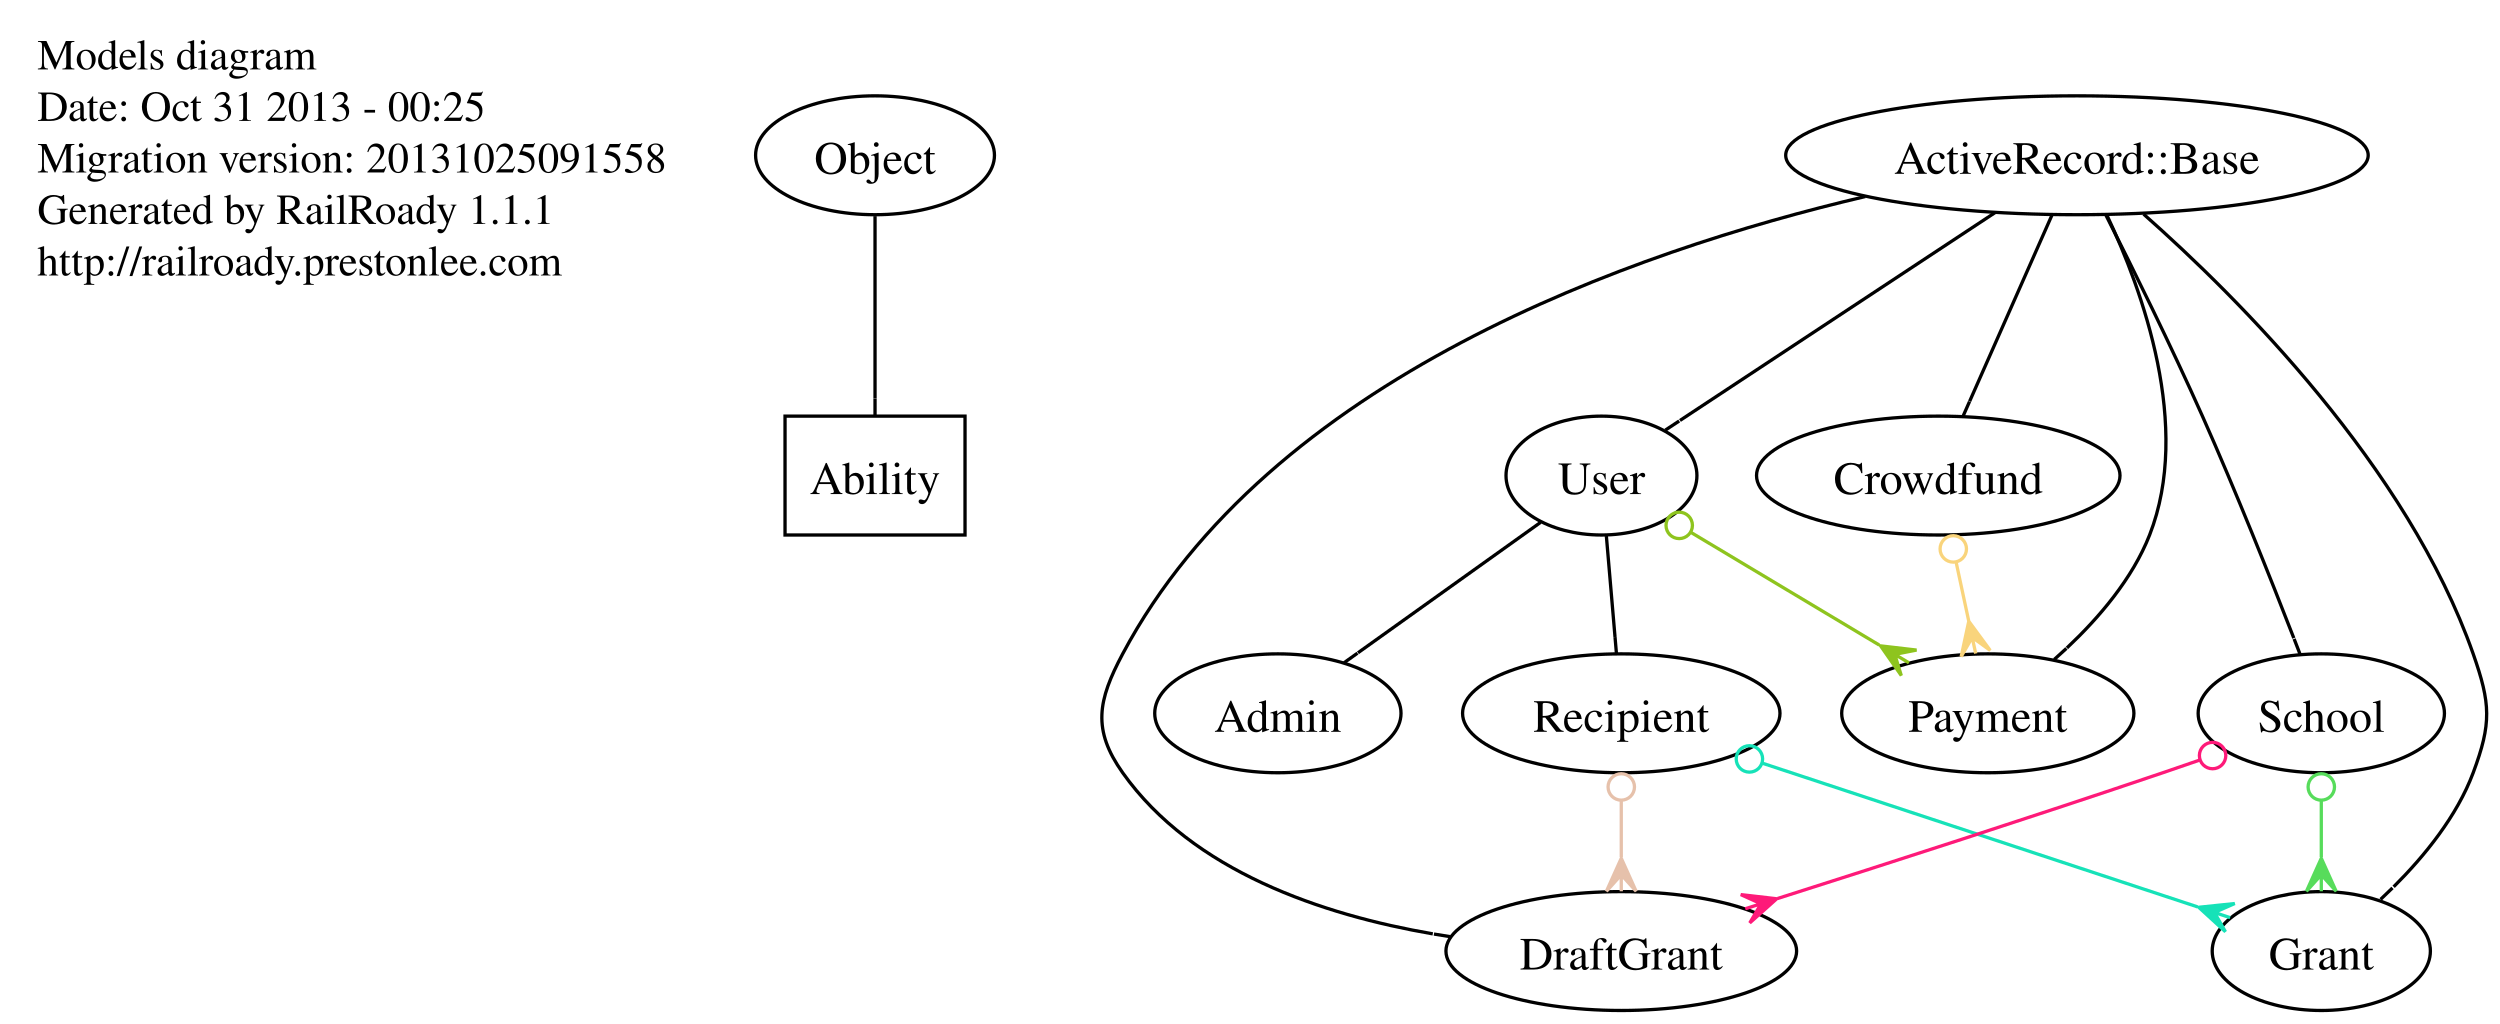
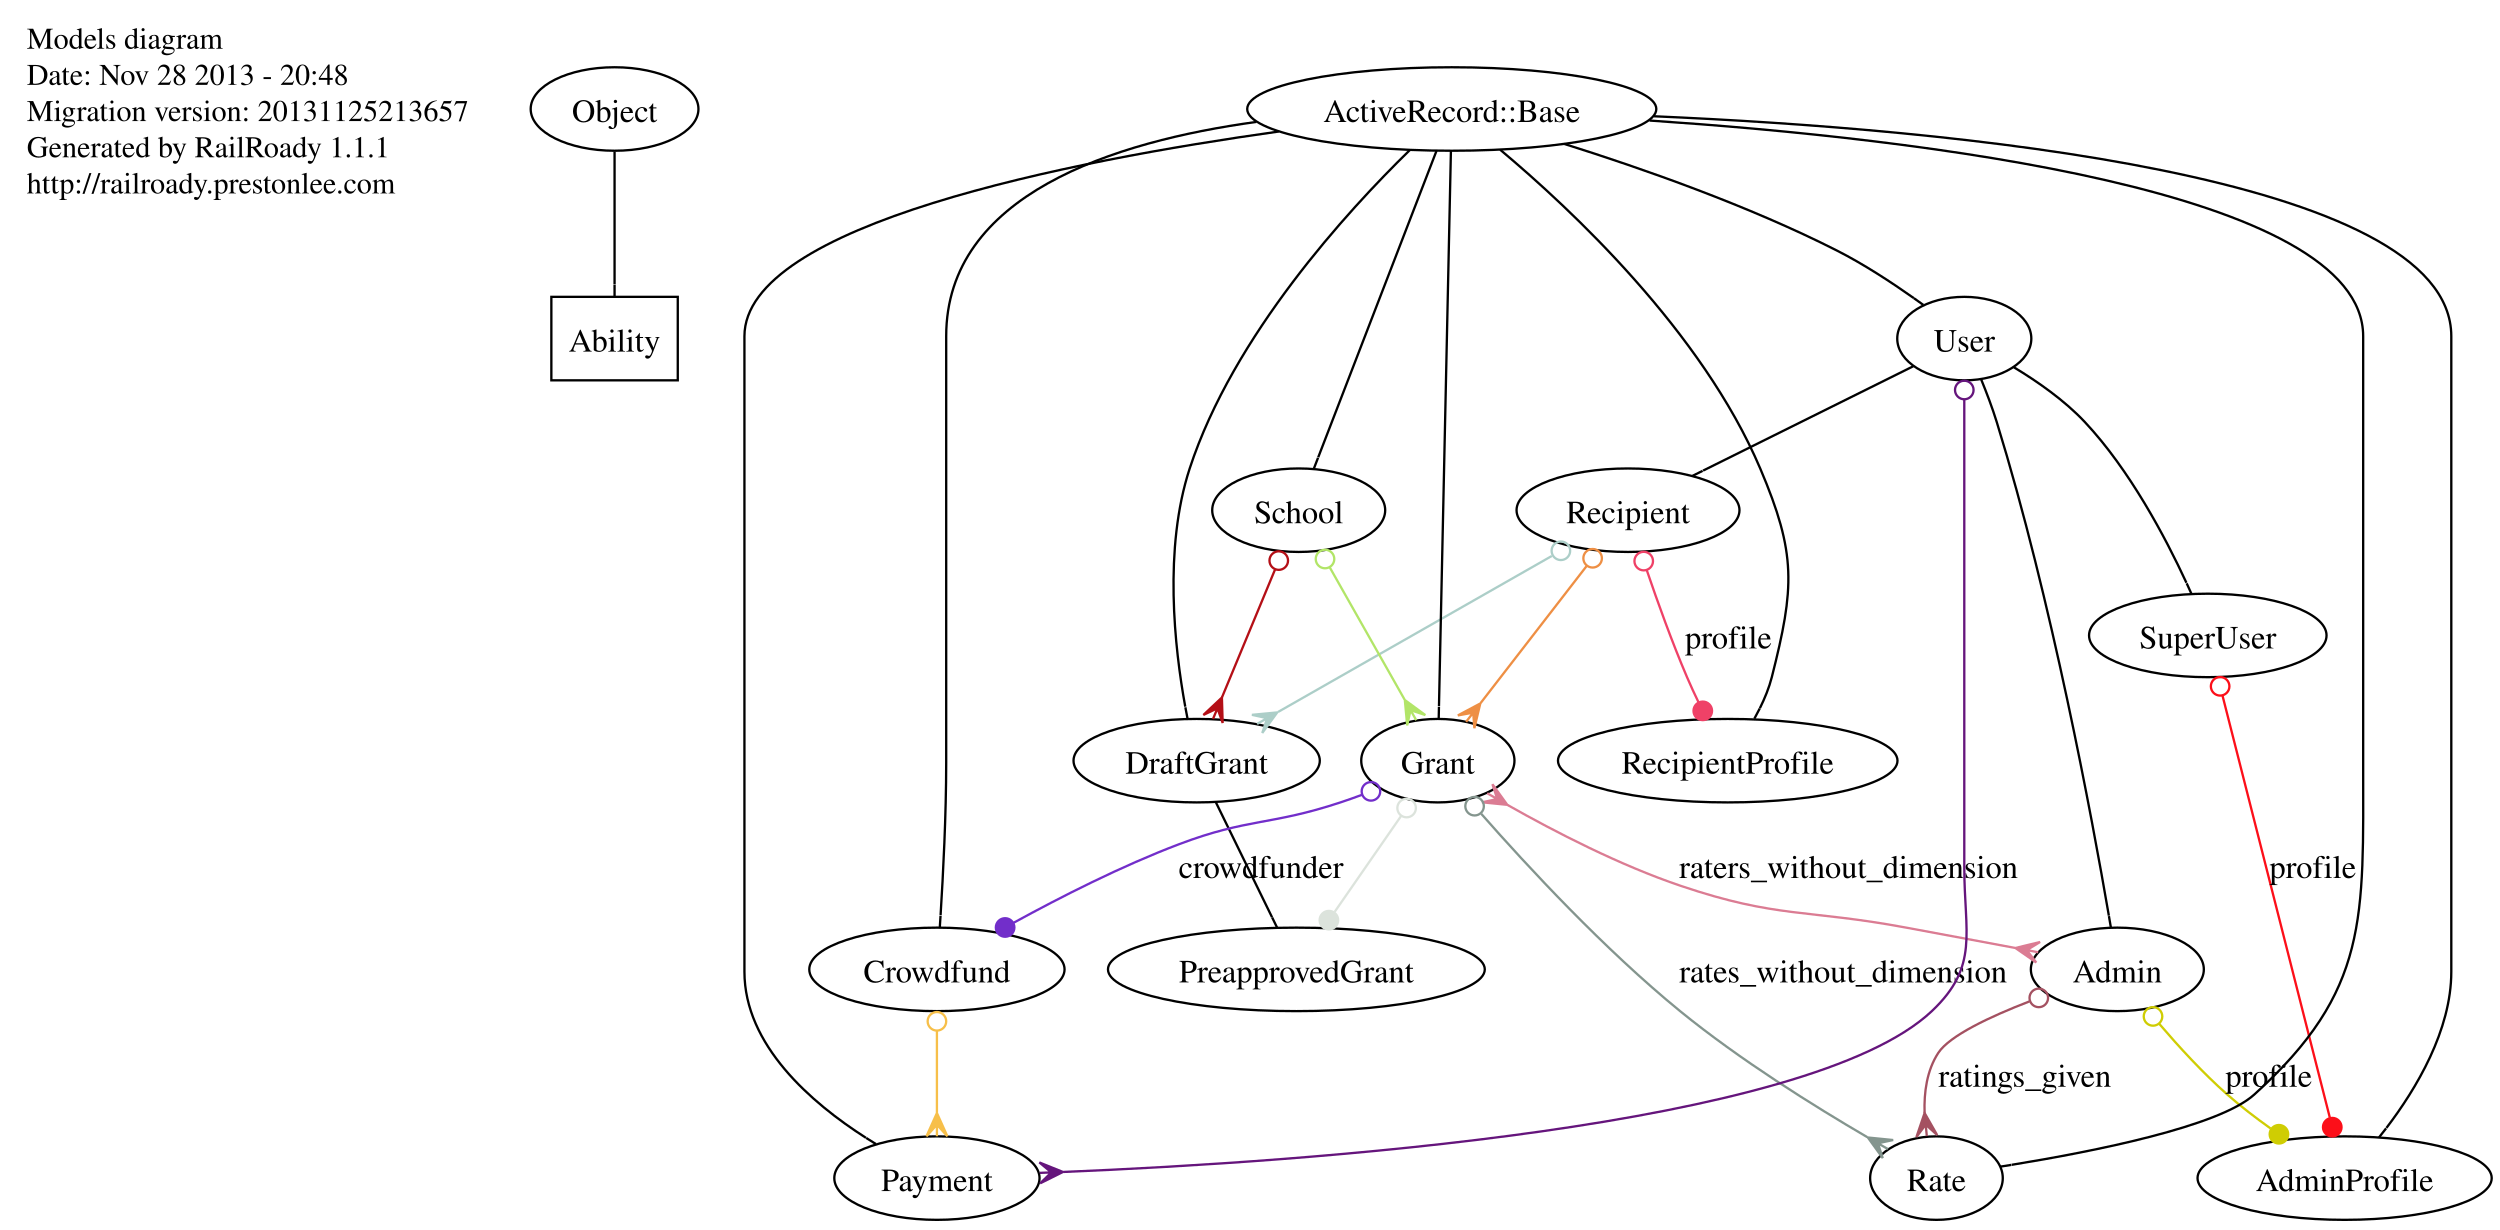
- <svg xmlns="http://www.w3.org/2000/svg" width="757pt" height="310pt" viewBox="0.00 0.00 757.12 310.00">
-   <g id="graph0" class="graph" transform="scale(1 1) rotate(0) translate(4 306)">
-     <polygon fill="white" stroke="white" points="-4,4 -4,-306 753.123,-306 753.123,4 -4,4" />
+ <svg xmlns="http://www.w3.org/2000/svg" width="1078pt" height="530pt" viewBox="0.00 0.00 1078.00 530.00">
+   <g id="graph0" class="graph" transform="scale(1 1) rotate(0) translate(4 526)">
+     <polygon fill="white" stroke="white" points="-4,4 -4,-526 1074,-526 1074,4 -4,4" />
    <g id="node1" class="node">
-       <text text-anchor="start" x="7.312" y="-285" font-family="Times,serif" font-size="13.00">Models diagram</text>
-       <text text-anchor="start" x="7.312" y="-269.4" font-family="Times,serif" font-size="13.00">Date: Oct 31 2013 - 00:25</text>
-       <text text-anchor="start" x="7.312" y="-253.8" font-family="Times,serif" font-size="13.00">Migration version: 20131025091558</text>
-       <text text-anchor="start" x="7.312" y="-238.2" font-family="Times,serif" font-size="13.00">Generated by RailRoady 1.1.1</text>
-       <text text-anchor="start" x="7.312" y="-222.6" font-family="Times,serif" font-size="13.00">http://railroady.prestonlee.com</text>
+       <text text-anchor="start" x="7.55" y="-505" font-family="Times,serif" font-size="13.00">Models diagram</text>
+       <text text-anchor="start" x="7.55" y="-489.4" font-family="Times,serif" font-size="13.00">Date: Nov 28 2013 - 20:48</text>
+       <text text-anchor="start" x="7.55" y="-473.8" font-family="Times,serif" font-size="13.00">Migration version: 20131125213657</text>
+       <text text-anchor="start" x="7.55" y="-458.2" font-family="Times,serif" font-size="13.00">Generated by RailRoady 1.1.1</text>
+       <text text-anchor="start" x="7.55" y="-442.6" font-family="Times,serif" font-size="13.00">http://railroady.prestonlee.com</text>
    </g>
    <g id="node2" class="node">
-       <polygon fill="none" stroke="black" points="288.255,-180 233.745,-180 233.745,-144 288.255,-144 288.255,-180" />
-       <text text-anchor="middle" x="261" y="-156.4" font-family="Times,serif" font-size="14.00">Ability</text>
+       <polygon fill="none" stroke="black" points="288.255,-398 233.745,-398 233.745,-362 288.255,-362 288.255,-398" />
+       <text text-anchor="middle" x="261" y="-374.4" font-family="Times,serif" font-size="14.00">Ability</text>
    </g>
    <g id="node3" class="node">
-       <ellipse fill="none" stroke="black" cx="383" cy="-90" rx="37.295" ry="18" />
-       <text text-anchor="middle" x="383" y="-84.4" font-family="Times,serif" font-size="14.00">Admin</text>
+       <ellipse fill="none" stroke="black" cx="909" cy="-108" rx="37.295" ry="18" />
+       <text text-anchor="middle" x="909" y="-102.4" font-family="Times,serif" font-size="14.00">Admin</text>
    </g>
    <g id="node4" class="node">
-       <ellipse fill="none" stroke="black" cx="583" cy="-162" rx="55.038" ry="18" />
-       <text text-anchor="middle" x="583" y="-156.4" font-family="Times,serif" font-size="14.00">Crowdfund</text>
+       <ellipse fill="none" stroke="black" cx="1007" cy="-18" rx="63.425" ry="18" />
+       <text text-anchor="middle" x="1007" y="-12.4" font-family="Times,serif" font-size="14.00">AdminProfile</text>
+     </g>
+     <g id="edge3" class="edge">
+       <path fill="none" stroke="#cfcd03" d="M927.035,-84.561C935.476,-74.684 945.966,-63.251 956.448,-54 962.208,-48.916 968.725,-43.925 975.117,-39.376" />
+       <ellipse fill="none" stroke="#cfcd03" cx="924.378" cy="-87.725" rx="4" ry="4" />
+       <ellipse fill="#cfcd03" stroke="#cfcd03" cx="978.677" cy="-36.908" rx="4" ry="4" />
+       <text text-anchor="middle" x="974.276" y="-57.4" font-family="Times,serif" font-size="14.00">profile</text>
+     </g>
+     <g id="node10" class="node">
+       <ellipse fill="none" stroke="black" cx="831" cy="-18" rx="28.599" ry="18" />
+       <text text-anchor="middle" x="831" y="-12.4" font-family="Times,serif" font-size="14.00">Rate</text>
+     </g>
+     <g id="edge2" class="edge">
+       <path fill="none" stroke="#a45161" d="M871.109,-94.203C854.055,-87.611 836.654,-79.419 831.793,-72 826.863,-64.476 825.582,-54.971 825.883,-46.094" />
+       <ellipse fill="none" stroke="#a45161" cx="875.127" cy="-95.708" rx="4" ry="4" />
+       <polygon fill="#a45161" stroke="#a45161" points="825.884,-46.073 831.317,-36.547 826.361,-41.096 826.838,-36.118 826.838,-36.118 826.838,-36.118 826.361,-41.096 822.358,-35.69 825.884,-46.073 825.884,-46.073" />
+       <text text-anchor="middle" x="869.104" y="-57.4" font-family="Times,serif" font-size="14.00">ratings_given</text>
+     </g>
+     <g id="node5" class="node">
+       <ellipse fill="none" stroke="black" cx="400" cy="-108" rx="55.038" ry="18" />
+       <text text-anchor="middle" x="400" y="-102.4" font-family="Times,serif" font-size="14.00">Crowdfund</text>
+     </g>
+     <g id="node8" class="node">
+       <ellipse fill="none" stroke="black" cx="400" cy="-18" rx="44.249" ry="18" />
+       <text text-anchor="middle" x="400" y="-12.4" font-family="Times,serif" font-size="14.00">Payment</text>
+     </g>
+     <g id="edge6" class="edge">
+       <path fill="none" stroke="#f7bf49" d="M400,-81.463C400,-70.397 400,-57.428 400,-46.184" />
+       <ellipse fill="none" stroke="#f7bf49" cx="400" cy="-85.614" rx="4" ry="4" />
+       <polygon fill="#f7bf49" stroke="#f7bf49" points="400,-46.05 404.5,-36.05 400,-41.05 400,-36.05 400,-36.05 400,-36.05 400,-41.05 395.5,-36.05 400,-46.05 400,-46.05" />
+     </g>
+     <g id="node6" class="node">
+       <ellipse fill="none" stroke="black" cx="512" cy="-198" rx="53.099" ry="18" />
+       <text text-anchor="middle" x="512" y="-192.4" font-family="Times,serif" font-size="14.00">DraftGrant</text>
+     </g>
+     <g id="node9" class="node">
+       <ellipse fill="none" stroke="black" cx="555" cy="-108" rx="81.242" ry="18" />
+       <text text-anchor="middle" x="555" y="-102.4" font-family="Times,serif" font-size="14.00">PreapprovedGrant</text>
+     </g>
+     <g id="edge15" class="edge">
+       <path fill="none" stroke="black" d="M520.291,-180.033C527.191,-165.911 537.056,-145.723 544.506,-130.476" />
+       <polyline fill="none" stroke="black" points="546.735,-125.915 544.539,-130.408 " />
    </g>
    <g id="node7" class="node">
-       <ellipse fill="none" stroke="black" cx="598" cy="-90" rx="44.249" ry="18" />
-       <text text-anchor="middle" x="598" y="-84.4" font-family="Times,serif" font-size="14.00">Payment</text>
-     </g>
-     <g id="edge3" class="edge">
-       <path fill="none" stroke="#f9d47c" d="M588.434,-135.64C589.66,-129.92 590.966,-123.828 592.205,-118.042" />
-       <ellipse fill="none" stroke="#f9d47c" cx="587.546" cy="-139.785" rx="4" ry="4" />
-       <polygon fill="#f9d47c" stroke="#f9d47c" points="592.239,-117.882 598.735,-109.047 593.287,-112.993 594.335,-108.104 594.335,-108.104 594.335,-108.104 593.287,-112.993 589.935,-107.161 592.239,-117.882 592.239,-117.882" />
-     </g>
-     <g id="node5" class="node">
-       <ellipse fill="none" stroke="black" cx="487" cy="-18" rx="53.099" ry="18" />
-       <text text-anchor="middle" x="487" y="-12.4" font-family="Times,serif" font-size="14.00">DraftGrant</text>
-     </g>
-     <g id="node6" class="node">
-       <ellipse fill="none" stroke="black" cx="699" cy="-18" rx="33.036" ry="18" />
-       <text text-anchor="middle" x="699" y="-12.4" font-family="Times,serif" font-size="14.00">Grant</text>
-     </g>
-     <g id="node8" class="node">
-       <ellipse fill="none" stroke="black" cx="487" cy="-90" rx="48.063" ry="18" />
-       <text text-anchor="middle" x="487" y="-84.4" font-family="Times,serif" font-size="14.00">Recipient</text>
+       <ellipse fill="none" stroke="black" cx="616" cy="-198" rx="33.036" ry="18" />
+       <text text-anchor="middle" x="616" y="-192.4" font-family="Times,serif" font-size="14.00">Grant</text>
+     </g>
+     <g id="edge12" class="edge">
+       <path fill="none" stroke="#db7c93" d="M646.109,-178.867C666.532,-167.306 694.5,-152.881 720.8,-144 762.425,-129.944 774.806,-134.034 818,-126 833.278,-123.158 849.996,-120.038 864.887,-117.255" />
+       <polygon fill="#db7c93" stroke="#db7c93" points="645.956,-178.955 635.044,-180.047 641.623,-181.451 637.29,-183.947 637.29,-183.947 637.29,-183.947 641.623,-181.451 639.536,-187.846 645.956,-178.955 645.956,-178.955" />
+       <polygon fill="#db7c93" stroke="#db7c93" points="865.035,-117.228 875.691,-119.814 869.949,-116.309 874.864,-115.39 874.864,-115.39 874.864,-115.39 869.949,-116.309 874.037,-110.967 865.035,-117.228 865.035,-117.228" />
+       <text text-anchor="middle" x="793.1" y="-147.4" font-family="Times,serif" font-size="14.00">raters_without_dimension</text>
    </g>
    <g id="edge9" class="edge">
-       <path fill="none" stroke="#e6c1ab" d="M487,-63.64C487,-58.063 487,-52.132 487,-46.476" />
-       <ellipse fill="none" stroke="#e6c1ab" cx="487" cy="-67.697" rx="4" ry="4" />
-       <polygon fill="#e6c1ab" stroke="#e6c1ab" points="487,-46.104 491.5,-36.104 487,-41.104 487,-36.104 487,-36.104 487,-36.104 487,-41.104 482.5,-36.104 487,-46.104 487,-46.104" />
+       <path fill="none" stroke="#722eca" d="M583.245,-183.263C580.14,-182.106 577.023,-180.998 574,-180 543.691,-169.991 534.332,-173.286 504.476,-162 479.738,-152.649 453.176,-139.123 433.025,-128.077" />
+       <ellipse fill="none" stroke="#722eca" cx="587.149" cy="-184.769" rx="4" ry="4" />
+       <ellipse fill="#722eca" stroke="#722eca" cx="429.405" cy="-126.07" rx="4" ry="4" />
+       <text text-anchor="middle" x="539.762" y="-147.4" font-family="Times,serif" font-size="14.00">crowdfunder</text>
+     </g>
+     <g id="edge10" class="edge">
+       <path fill="none" stroke="#dce3dc" d="M600.243,-174.269C591.414,-161.531 580.414,-145.662 571.471,-132.761" />
+       <ellipse fill="none" stroke="#dce3dc" cx="602.533" cy="-177.572" rx="4" ry="4" />
+       <ellipse fill="#dce3dc" stroke="#dce3dc" cx="569.02" cy="-129.225" rx="4" ry="4" />
+     </g>
+     <g id="edge11" class="edge">
+       <path fill="none" stroke="#84958e" d="M634.724,-175.07C654.692,-152.373 687.868,-116.583 720.462,-90 746.094,-69.094 778.158,-49.09 801.141,-35.675" />
+       <ellipse fill="none" stroke="#84958e" cx="631.84" cy="-178.374" rx="4" ry="4" />
+       <polygon fill="#84958e" stroke="#84958e" points="801.42,-35.514 812.331,-34.418 805.751,-33.017 810.083,-30.52 810.083,-30.52 810.083,-30.52 805.751,-33.017 807.836,-26.621 801.42,-35.514 801.42,-35.514" />
+       <text text-anchor="middle" x="790.769" y="-102.4" font-family="Times,serif" font-size="14.00">rates_without_dimension</text>
+     </g>
+     <g id="node11" class="node">
+       <ellipse fill="none" stroke="black" cx="698" cy="-306" rx="48.063" ry="18" />
+       <text text-anchor="middle" x="698" y="-300.4" font-family="Times,serif" font-size="14.00">Recipient</text>
+     </g>
+     <g id="edge18" class="edge">
+       <path fill="none" stroke="#accec8" d="M665.134,-286.27C632.009,-267.392 581.064,-238.359 547.148,-219.03" />
+       <ellipse fill="none" stroke="#accec8" cx="669.052" cy="-288.503" rx="4" ry="4" />
+       <polygon fill="#accec8" stroke="#accec8" points="546.75,-218.804 540.29,-209.943 542.406,-216.328 538.062,-213.853 538.062,-213.853 538.062,-213.853 542.406,-216.328 535.834,-217.762 546.75,-218.804 546.75,-218.804" />
+     </g>
+     <g id="edge17" class="edge">
+       <path fill="none" stroke="#ee8f44" d="M680.135,-281.907C666.62,-264.436 648.12,-240.52 634.461,-222.864" />
+       <ellipse fill="none" stroke="#ee8f44" cx="682.74" cy="-285.274" rx="4" ry="4" />
+       <polygon fill="#ee8f44" stroke="#ee8f44" points="634.306,-222.664 631.747,-212.001 631.247,-218.71 628.188,-214.755 628.188,-214.755 628.188,-214.755 631.247,-218.71 624.628,-217.508 634.306,-222.664 634.306,-222.664" />
+     </g>
+     <g id="node12" class="node">
+       <ellipse fill="none" stroke="black" cx="741" cy="-198" rx="73.198" ry="18" />
+       <text text-anchor="middle" x="741" y="-192.4" font-family="Times,serif" font-size="14.00">RecipientProfile</text>
+     </g>
+     <g id="edge19" class="edge">
+       <path fill="none" stroke="#ef4167" d="M706.067,-280.201C710.749,-266.435 716.986,-249.094 723.448,-234 724.973,-230.438 726.689,-226.727 728.435,-223.11" />
+       <ellipse fill="none" stroke="#ef4167" cx="704.773" cy="-284.057" rx="4" ry="4" />
+       <ellipse fill="#ef4167" stroke="#ef4167" cx="730.235" cy="-219.48" rx="4" ry="4" />
+       <text text-anchor="middle" x="741.276" y="-246.4" font-family="Times,serif" font-size="14.00">profile</text>
+     </g>
+     <g id="node13" class="node">
+       <ellipse fill="none" stroke="black" cx="556" cy="-306" rx="37.295" ry="18" />
+       <text text-anchor="middle" x="556" y="-300.4" font-family="Times,serif" font-size="14.00">School</text>
+     </g>
+     <g id="edge23" class="edge">
+       <path fill="none" stroke="#b40f16" d="M545.844,-280.534C538.983,-264.004 529.931,-242.198 522.915,-225.296" />
+       <ellipse fill="none" stroke="#b40f16" cx="547.397" cy="-284.275" rx="4" ry="4" />
+       <polygon fill="#b40f16" stroke="#b40f16" points="522.886,-225.224 523.208,-214.263 520.969,-220.606 519.052,-215.988 519.052,-215.988 519.052,-215.988 520.969,-220.606 514.896,-217.714 522.886,-225.224 522.886,-225.224" />
+     </g>
+     <g id="edge22" class="edge">
+       <path fill="none" stroke="#b2e568" d="M569.324,-281.461C578.897,-264.549 591.789,-241.773 601.599,-224.442" />
+       <ellipse fill="none" stroke="#b2e568" cx="567.345" cy="-284.956" rx="4" ry="4" />
+       <polygon fill="#b2e568" stroke="#b2e568" points="601.765,-224.149 610.607,-217.663 604.228,-219.797 606.691,-215.446 606.691,-215.446 606.691,-215.446 604.228,-219.797 602.775,-213.229 601.765,-224.149 601.765,-224.149" />
+     </g>
+     <g id="node14" class="node">
+       <ellipse fill="none" stroke="black" cx="948" cy="-252" rx="51.203" ry="18" />
+       <text text-anchor="middle" x="948" y="-246.4" font-family="Times,serif" font-size="14.00">SuperUser</text>
+     </g>
+     <g id="edge25" class="edge">
+       <path fill="none" stroke="#fc0f19" d="M954.355,-226.01C965.69,-181.441 989.266,-88.733 1000.62,-44.091" />
+       <ellipse fill="none" stroke="#fc0f19" cx="953.324" cy="-230.064" rx="4" ry="4" />
+       <ellipse fill="#fc0f19" stroke="#fc0f19" cx="1001.67" cy="-39.961" rx="4" ry="4" />
+       <text text-anchor="middle" x="993.276" y="-147.4" font-family="Times,serif" font-size="14.00">profile</text>
+     </g>
+     <g id="node15" class="node">
+       <ellipse fill="none" stroke="black" cx="843" cy="-380" rx="28.909" ry="18" />
+       <text text-anchor="middle" x="843" y="-374.4" font-family="Times,serif" font-size="14.00">User</text>
+     </g>
+     <g id="edge4" class="edge">
+       <path fill="none" stroke="black" d="M850.256,-362.464C852.615,-356.694 855.11,-350.129 857,-344 880.677,-267.224 898.122,-173.21 905.339,-131.162" />
+       <polyline fill="none" stroke="black" points="906.209,-126.058 905.369,-130.987 " />
+     </g>
+     <g id="edge27" class="edge">
+       <path fill="none" stroke="#65157c" d="M843,-353.749C843,-339.938 843,-322.527 843,-307 843,-307 843,-307 843,-152 843,-123.751 849.547,-109.387 829,-90 775.849,-39.849 557.735,-24.945 454.565,-20.66" />
+       <ellipse fill="none" stroke="#65157c" cx="843" cy="-357.834" rx="4" ry="4" />
+       <polygon fill="#65157c" stroke="#65157c" points="454.345,-20.651 444.531,-15.758 449.349,-20.453 444.353,-20.255 444.353,-20.255 444.353,-20.255 449.349,-20.453 444.175,-24.751 454.345,-20.651 454.345,-20.651" />
+     </g>
+     <g id="edge20" class="edge">
+       <path fill="none" stroke="black" d="M820.978,-368.065C796.862,-356.09 757.955,-336.771 730.367,-323.072" />
+       <polyline fill="none" stroke="black" points="725.698,-320.753 730.176,-322.977 " />
+     </g>
+     <g id="edge26" class="edge">
+       <path fill="none" stroke="black" d="M864.387,-367.622C874.486,-361.539 886.22,-353.37 895,-344 914.361,-323.338 929.694,-294.37 938.786,-274.708" />
+       <polyline fill="none" stroke="black" points="940.962,-269.921 938.893,-274.473 " />
+     </g>
+     <g id="node16" class="node">
+       <ellipse fill="none" stroke="black" cx="261" cy="-479" rx="36.17" ry="18" />
+       <text text-anchor="middle" x="261" y="-473.4" font-family="Times,serif" font-size="14.00">Object</text>
+     </g>
+     <g id="edge1" class="edge">
+       <path fill="none" stroke="black" d="M261,-460.658C261,-444.658 261,-420.811 261,-403.379" />
+       <polyline fill="none" stroke="black" points="261,-398.192 261,-403.192 " />
+     </g>
+     <g id="node17" class="node">
+       <ellipse fill="none" stroke="black" cx="622" cy="-479" rx="88.203" ry="18" />
+       <text text-anchor="middle" x="622" y="-473.4" font-family="Times,serif" font-size="14.00">ActiveRecord::Base</text>
+     </g>
+     <g id="edge5" class="edge">
+       <path fill="none" stroke="black" d="M709.219,-475.866C835.159,-470.377 1053,-450.795 1053,-381 1053,-381 1053,-381 1053,-107 1053,-81.731 1037.92,-56.549 1025.03,-39.638" />
+       <polyline fill="none" stroke="black" points="1021.81,-35.522 1024.89,-39.461 " />
+     </g>
+     <g id="edge7" class="edge">
+       <path fill="none" stroke="black" d="M537.716,-473.424C476.37,-464.995 404,-442.101 404,-381 404,-381 404,-381 404,-197 404,-174.686 402.701,-149.222 401.583,-131.447" />
+       <polyline fill="none" stroke="black" points="401.244,-126.189 401.566,-131.179 " />
    </g>
    <g id="edge8" class="edge">
-       <path fill="none" stroke="#16e2b8" d="M529.637,-74.922C568.25,-62.172 624.583,-43.572 661.51,-31.379" />
-       <ellipse fill="none" stroke="#16e2b8" cx="525.806" cy="-76.187" rx="4" ry="4" />
-       <polygon fill="#16e2b8" stroke="#16e2b8" points="661.884,-31.255 672.791,-32.393 666.632,-29.688 671.38,-28.12 671.38,-28.12 671.38,-28.12 666.632,-29.688 669.969,-23.847 661.884,-31.255 661.884,-31.255" />
-     </g>
-     <g id="node9" class="node">
-       <ellipse fill="none" stroke="black" cx="699" cy="-90" rx="37.295" ry="18" />
-       <text text-anchor="middle" x="699" y="-84.4" font-family="Times,serif" font-size="14.00">School</text>
-     </g>
-     <g id="edge12" class="edge">
-       <path fill="none" stroke="#fe1a79" d="M662.175,-75.841C658.406,-74.529 654.629,-73.229 651,-72 611.831,-58.738 567.156,-44.348 534.336,-33.914" />
-       <ellipse fill="none" stroke="#fe1a79" cx="666.079" cy="-77.209" rx="4" ry="4" />
-       <polygon fill="#fe1a79" stroke="#fe1a79" points="534.082,-33.833 525.912,-26.519 529.316,-32.321 524.55,-30.808 524.55,-30.808 524.55,-30.808 529.316,-32.321 523.189,-35.097 534.082,-33.833 534.082,-33.833" />
-     </g>
-     <g id="edge11" class="edge">
-       <path fill="none" stroke="#57dc5b" d="M699,-63.64C699,-58.063 699,-52.132 699,-46.476" />
-       <ellipse fill="none" stroke="#57dc5b" cx="699" cy="-67.697" rx="4" ry="4" />
-       <polygon fill="#57dc5b" stroke="#57dc5b" points="699,-46.104 703.5,-36.104 699,-41.104 699,-36.104 699,-36.104 699,-36.104 699,-41.104 694.5,-36.104 699,-46.104 699,-46.104" />
-     </g>
-     <g id="node10" class="node">
-       <ellipse fill="none" stroke="black" cx="481" cy="-162" rx="28.909" ry="18" />
-       <text text-anchor="middle" x="481" y="-156.4" font-family="Times,serif" font-size="14.00">User</text>
-     </g>
-     <g id="edge2" class="edge">
-       <path fill="none" stroke="black" d="M462.567,-147.834C446.926,-136.661 424.367,-120.548 407.261,-108.329" />
-       <polyline fill="none" stroke="black" points="403.037,-105.312 407.105,-108.218 " />
+       <path fill="none" stroke="black" d="M603.842,-461.213C576.974,-434.995 527.786,-381.356 509,-324 497.709,-289.526 502.437,-246.794 507.082,-221.276" />
+       <polyline fill="none" stroke="black" points="508.067,-216.101 507.132,-221.013 " />
+     </g>
+     <g id="edge13" class="edge">
+       <path fill="none" stroke="black" d="M621.634,-460.967C620.598,-412.812 617.649,-275.665 616.483,-221.45" />
+       <polyline fill="none" stroke="black" points="616.369,-216.164 616.477,-221.163 " />
    </g>
    <g id="edge14" class="edge">
-       <path fill="none" stroke="#8ec41e" d="M508.126,-144.771C525.123,-134.602 547.137,-121.431 565.124,-110.669" />
-       <ellipse fill="none" stroke="#8ec41e" cx="504.546" cy="-146.913" rx="4" ry="4" />
-       <polygon fill="#8ec41e" stroke="#8ec41e" points="565.534,-110.424 576.425,-109.152 569.824,-107.857 574.115,-105.29 574.115,-105.29 574.115,-105.29 569.824,-107.857 571.805,-101.429 565.534,-110.424 565.534,-110.424" />
-     </g>
-     <g id="edge10" class="edge">
-       <path fill="none" stroke="black" d="M482.483,-143.697C483.275,-134.457 484.258,-122.984 485.105,-113.105" />
-       <polyline fill="none" stroke="black" points="485.534,-108.104 485.107,-113.086 " />
-     </g>
-     <g id="node11" class="node">
-       <ellipse fill="none" stroke="black" cx="261" cy="-259" rx="36.17" ry="18" />
-       <text text-anchor="middle" x="261" y="-253.4" font-family="Times,serif" font-size="14.00">Object</text>
-     </g>
-     <g id="edge1" class="edge">
-       <path fill="none" stroke="black" d="M261,-240.576C261,-225.041 261,-202.217 261,-185.345" />
-       <polyline fill="none" stroke="black" points="261,-180.314 261,-185.314 " />
-     </g>
-     <g id="node12" class="node">
-       <ellipse fill="none" stroke="black" cx="625" cy="-259" rx="88.203" ry="18" />
-       <text text-anchor="middle" x="625" y="-253.4" font-family="Times,serif" font-size="14.00">ActiveRecord::Base</text>
-     </g>
-     <g id="edge4" class="edge">
-       <path fill="none" stroke="black" d="M617.491,-241.016C610.503,-225.21 600.059,-201.587 592.496,-184.478" />
-       <polyline fill="none" stroke="black" points="590.444,-179.837 592.466,-184.41 " />
-     </g>
-     <g id="edge5" class="edge">
-       <path fill="none" stroke="black" d="M560.902,-246.506C490.161,-229.888 380.433,-191.454 336,-108 328.481,-93.877 326.748,-85.053 336,-72 357.198,-42.093 396.656,-28.936 429.921,-23.206" />
-       <polyline fill="none" stroke="black" points="435.203,-22.349 430.267,-23.15 " />
-     </g>
-     <g id="edge6" class="edge">
-       <path fill="none" stroke="black" d="M645.195,-241.166C673.876,-215.791 725.13,-164.645 745,-108 750.296,-92.902 750.597,-86.989 745,-72 740.077,-58.817 730.233,-46.741 720.91,-37.457" />
-       <polyline fill="none" stroke="black" points="716.962,-33.654 720.563,-37.123 " />
-     </g>
-     <g id="edge7" class="edge">
-       <path fill="none" stroke="black" d="M634.075,-240.849C644.856,-218.059 659.858,-176.848 647,-144 641.838,-130.814 631.686,-118.942 621.955,-109.794" />
-       <polyline fill="none" stroke="black" points="618.115,-106.298 621.812,-109.663 " />
-     </g>
-     <g id="edge13" class="edge">
-       <path fill="none" stroke="black" d="M633.797,-240.812C641.73,-225.114 653.565,-201.192 663,-180 673.1,-157.313 683.638,-130.887 690.683,-112.759" />
-       <polyline fill="none" stroke="black" points="692.574,-107.876 690.768,-112.539 " />
-     </g>
-     <g id="edge15" class="edge">
-       <path fill="none" stroke="black" d="M600.246,-241.669C573.488,-224.016 531.144,-196.081 504.774,-178.685" />
-       <polyline fill="none" stroke="black" points="500.364,-175.775 504.538,-178.529 " />
+       <path fill="none" stroke="black" d="M547.389,-469.289C457.094,-456.622 317,-429.202 317,-381 317,-381 317,-381 317,-107 317,-75.367 345.734,-50.494 369.389,-35.377" />
+       <polyline fill="none" stroke="black" points="373.738,-32.668 369.494,-35.311 " />
+     </g>
+     <g id="edge16" class="edge">
+       <path fill="none" stroke="black" d="M707.275,-474.023C822.86,-466.261 1015,-443.898 1015,-381 1015,-381 1015,-381 1015,-197 1015,-130.1 1017.64,-98.85 968,-54 952.765,-40.236 898.948,-29.516 863.473,-23.738" />
+       <polyline fill="none" stroke="black" points="858.379,-22.922 863.316,-23.713 " />
+     </g>
+     <g id="edge21" class="edge">
+       <path fill="none" stroke="black" d="M642.857,-461.454C673.533,-435.748 729.893,-382.998 755,-324 770.687,-287.137 769.86,-272.829 760,-234 758.85,-229.472 756.984,-224.897 754.86,-220.614" />
+       <polyline fill="none" stroke="black" points="752.475,-216.098 754.81,-220.519 " />
+     </g>
+     <g id="edge24" class="edge">
+       <path fill="none" stroke="black" d="M615.43,-460.979C603.373,-429.738 577.728,-363.296 564.415,-328.802" />
+       <polyline fill="none" stroke="black" points="562.543,-323.952 564.343,-328.617 " />
+     </g>
+     <g id="edge28" class="edge">
+       <path fill="none" stroke="black" d="M670.524,-463.934C704.339,-453.305 750.014,-437.272 788,-418 799.494,-412.168 811.459,-404.357 821.281,-397.415" />
+       <polyline fill="none" stroke="black" points="825.352,-394.501 821.286,-397.411 " />
    </g>
  </g>
</svg>
